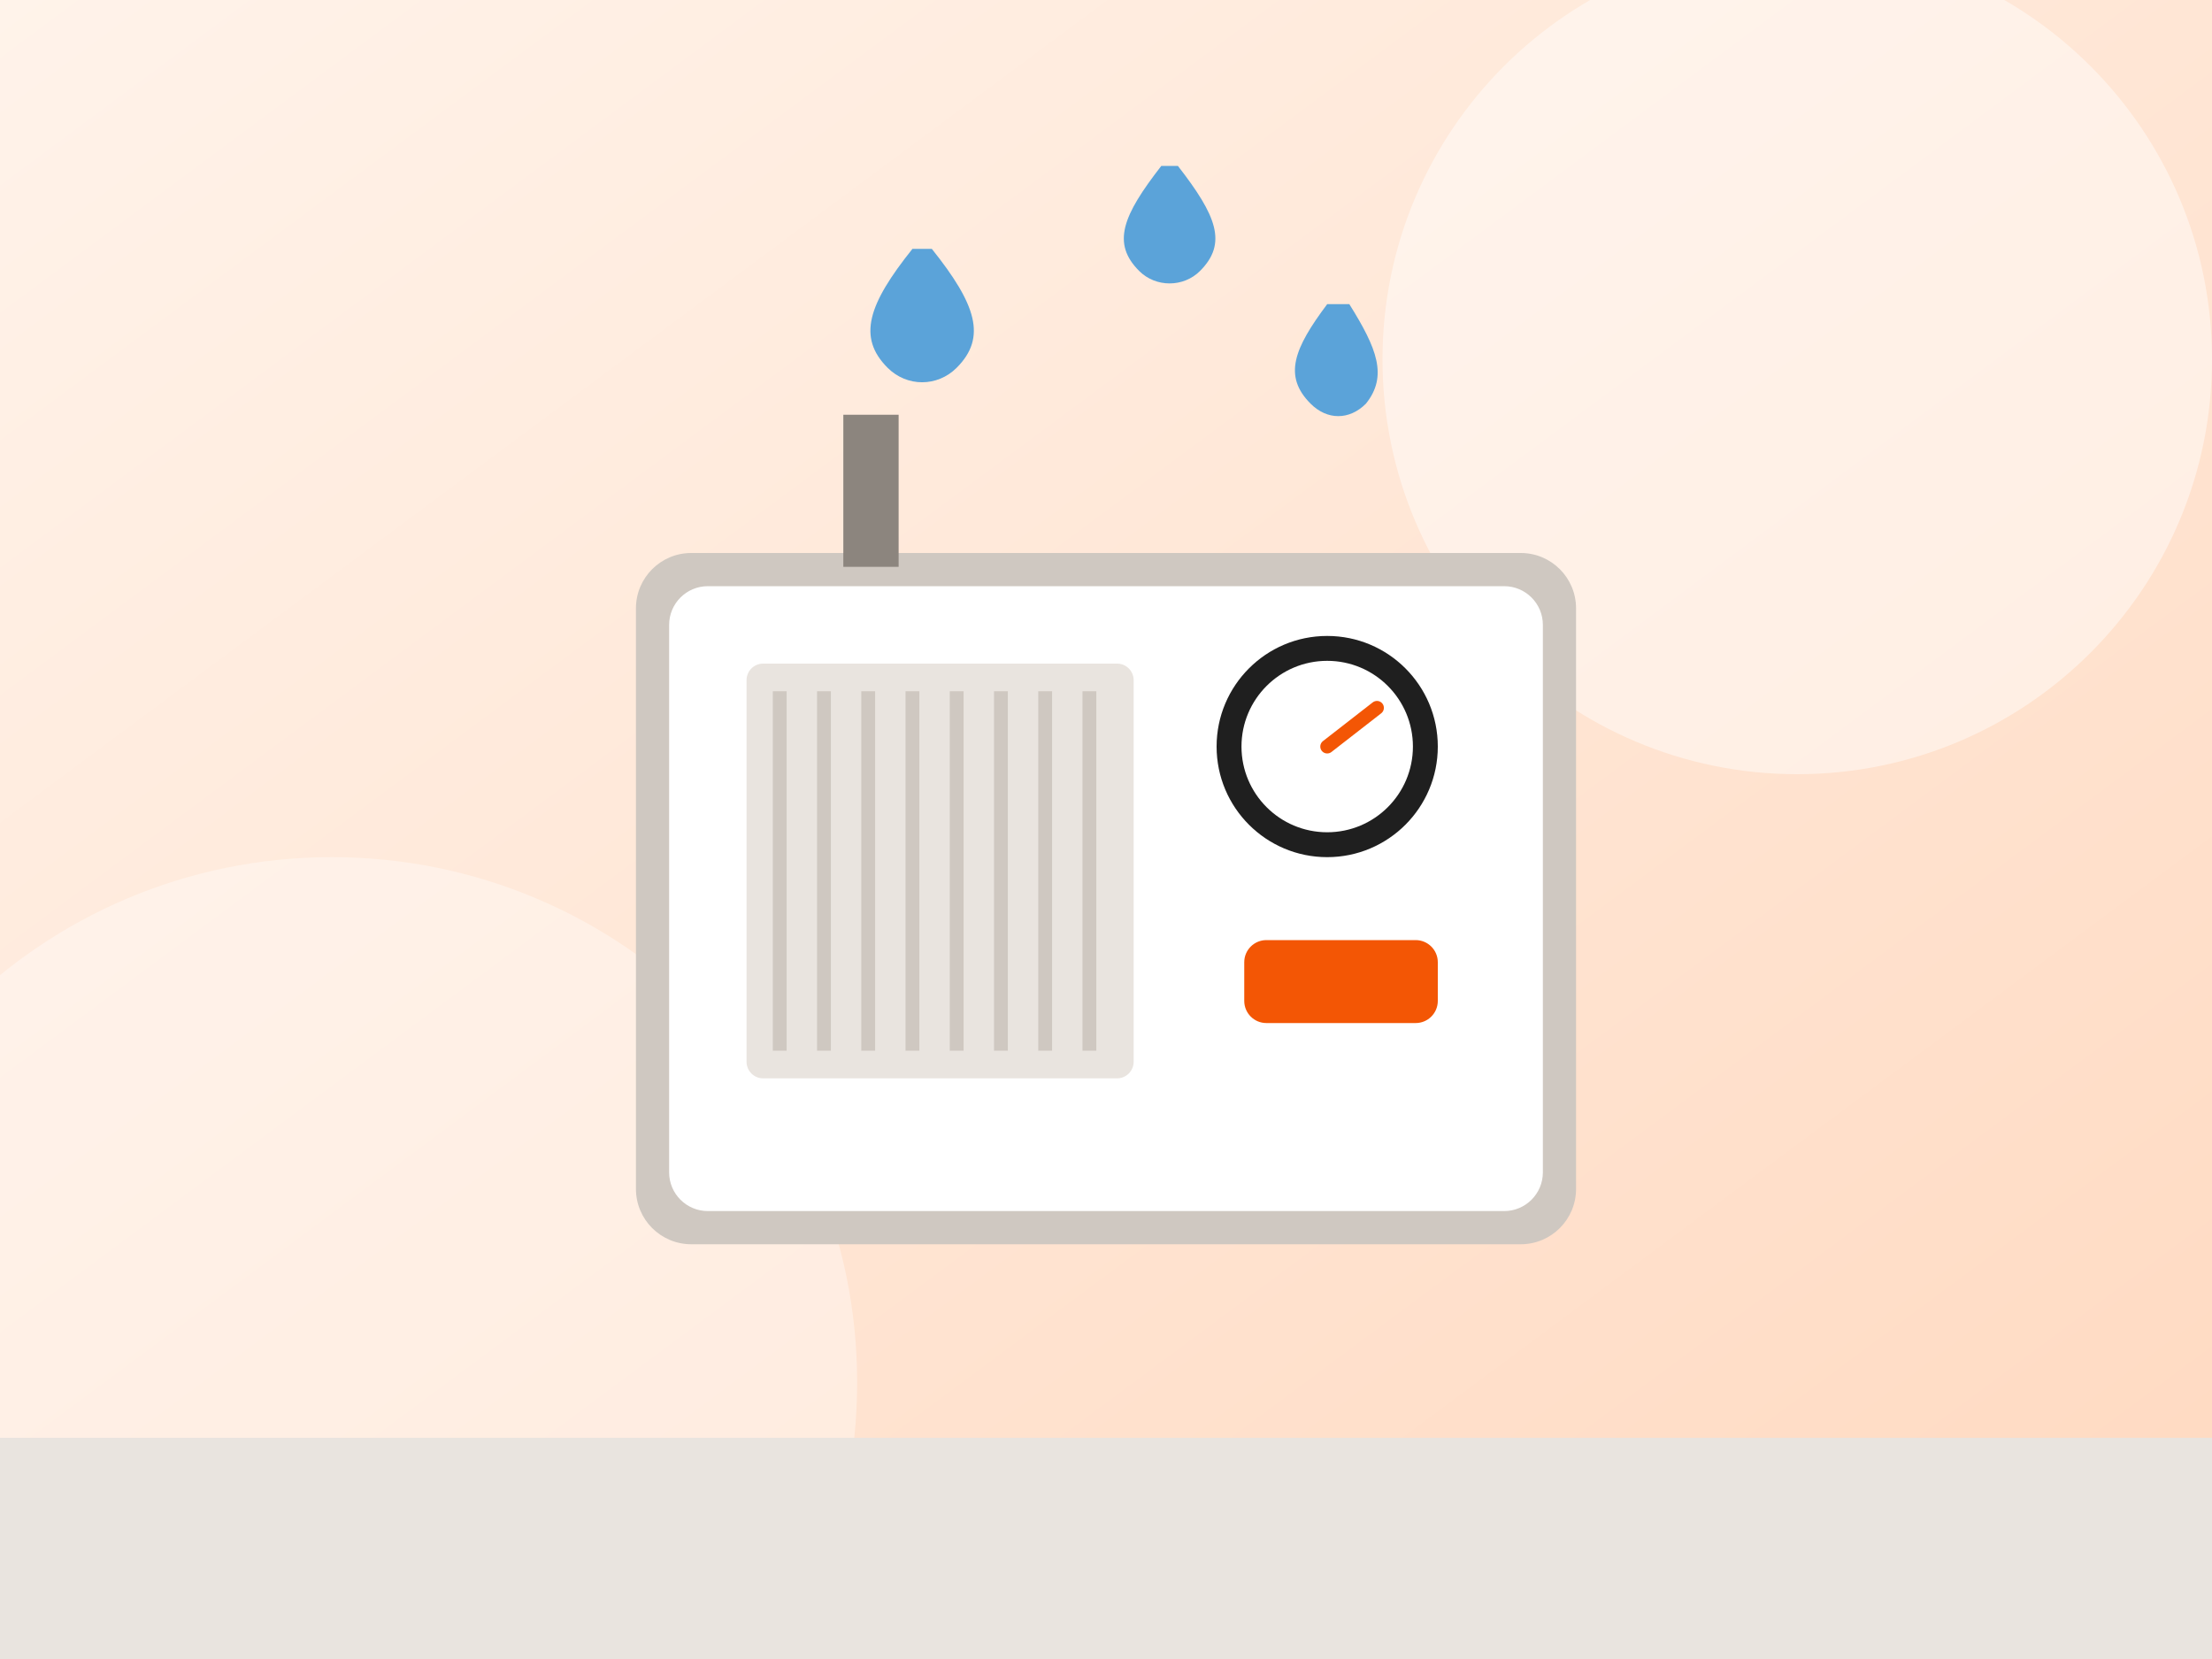
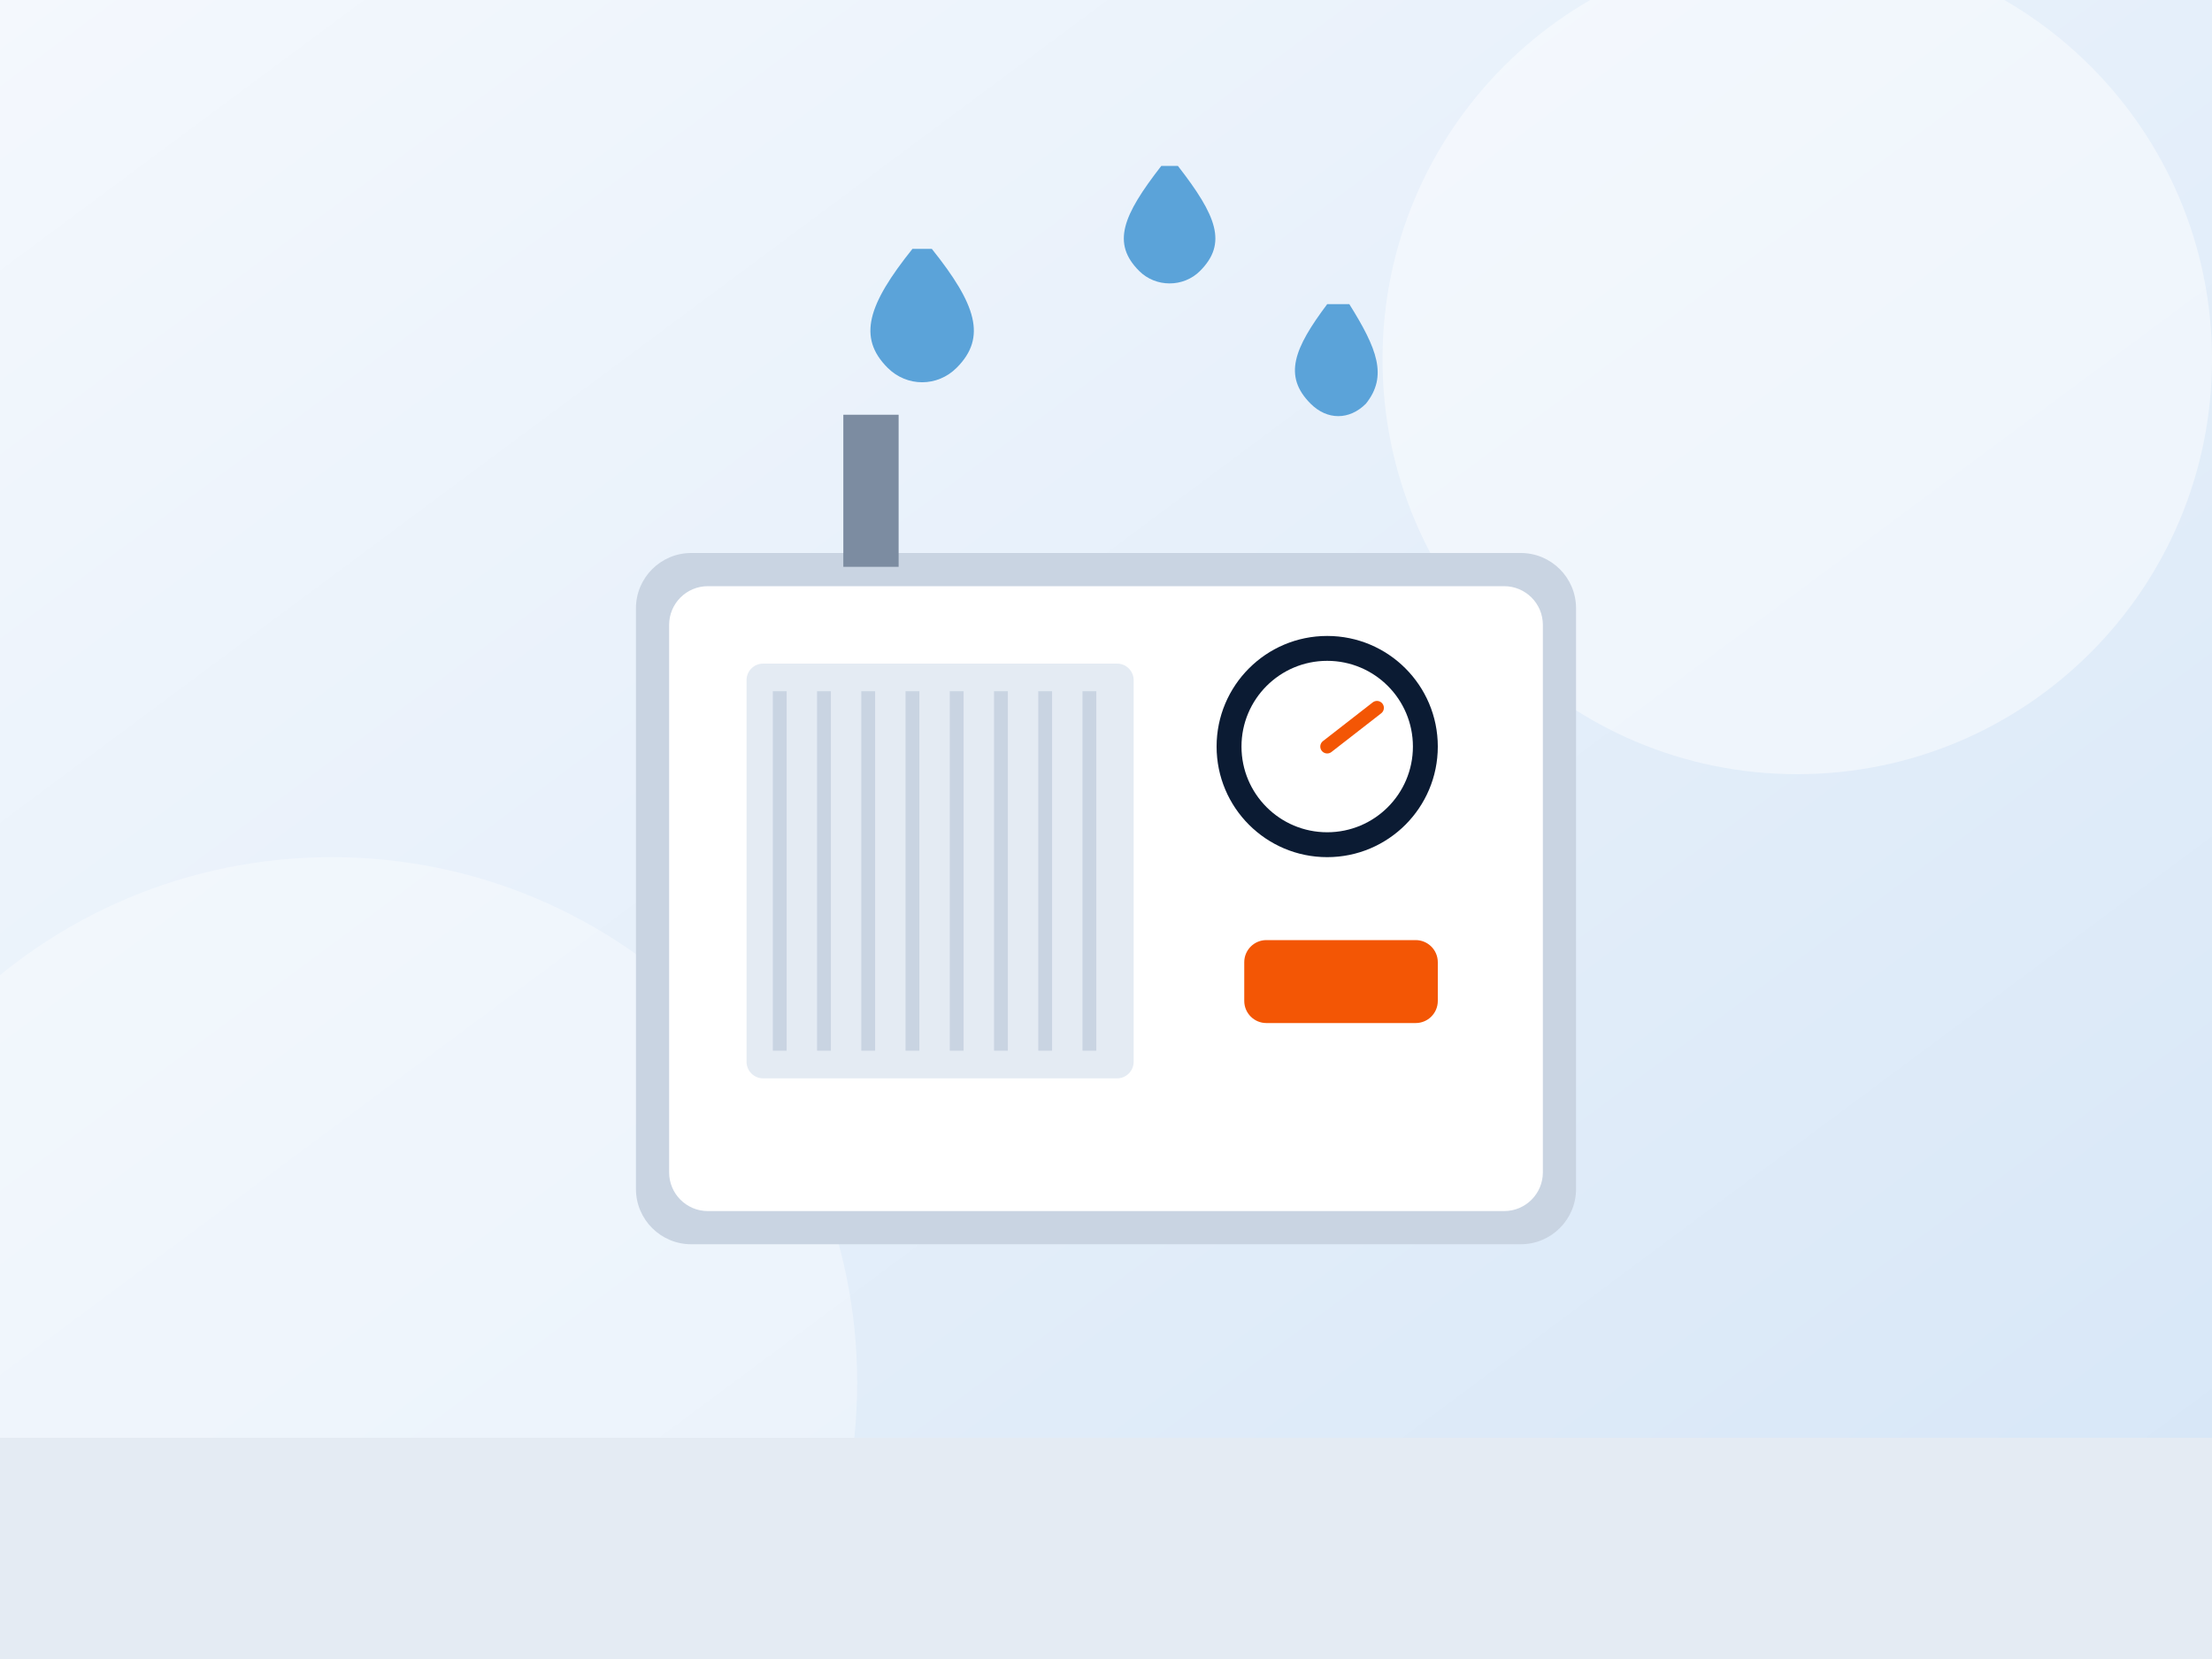
<svg xmlns="http://www.w3.org/2000/svg" viewBox="0 0 800 600" role="img" aria-label="Whole-home humidifier illustration">
  <defs>
    <linearGradient id="g" x1="0" y1="0" x2="1" y2="1">
-       <stop offset="0" stop-color="#FFF3EA" />
-       <stop offset="1" stop-color="#FFD9C0" />
+       <stop offset="0" stop-color="#F4F8FD" />
+       <stop offset="1" stop-color="#D6E6F7" />
    </linearGradient>
  </defs>
  <rect width="800" height="600" fill="url(#g)" />
  <circle cx="650" cy="130" r="150" fill="#fff" opacity=".45" />
  <circle cx="120" cy="500" r="190" fill="#fff" opacity=".35" />
-   <rect y="520" width="800" height="80" fill="#E9E4DF" />
-   <rect x="230" y="200" width="340" height="250" rx="20" fill="#CFC8C1" />
+   <rect y="520" width="800" height="80" fill="#E4EBF3" />
+   <rect x="230" y="200" width="340" height="250" rx="20" fill="#C9D4E2" />
  <rect x="242" y="212" width="316" height="226" rx="14" fill="#FFFFFF" />
-   <rect x="270" y="240" width="140" height="150" rx="6" fill="#E9E4DF" />
-   <path d="M282 250v130" stroke="#CFC8C1" stroke-width="5" />
-   <path d="M298 250v130" stroke="#CFC8C1" stroke-width="5" />
-   <path d="M314 250v130" stroke="#CFC8C1" stroke-width="5" />
-   <path d="M330 250v130" stroke="#CFC8C1" stroke-width="5" />
-   <path d="M346 250v130" stroke="#CFC8C1" stroke-width="5" />
-   <path d="M362 250v130" stroke="#CFC8C1" stroke-width="5" />
-   <path d="M378 250v130" stroke="#CFC8C1" stroke-width="5" />
-   <path d="M394 250v130" stroke="#CFC8C1" stroke-width="5" />
-   <circle cx="480" cy="270" r="40" fill="#1F1F1F" />
+   <rect x="270" y="240" width="140" height="150" rx="6" fill="#E4EBF3" />
+   <path d="M282 250v130" stroke="#C9D4E2" stroke-width="5" />
+   <path d="M298 250v130" stroke="#C9D4E2" stroke-width="5" />
+   <path d="M314 250v130" stroke="#C9D4E2" stroke-width="5" />
+   <path d="M330 250v130" stroke="#C9D4E2" stroke-width="5" />
+   <path d="M346 250v130" stroke="#C9D4E2" stroke-width="5" />
+   <path d="M362 250v130" stroke="#C9D4E2" stroke-width="5" />
+   <path d="M378 250v130" stroke="#C9D4E2" stroke-width="5" />
+   <path d="M394 250v130" stroke="#C9D4E2" stroke-width="5" />
+   <circle cx="480" cy="270" r="40" fill="#0B1B33" />
  <circle cx="480" cy="270" r="31" fill="#FFFFFF" />
  <path d="M480 270l18-14" stroke="#F35605" stroke-width="5" stroke-linecap="round" />
  <rect x="450" y="340" width="70" height="30" rx="8" fill="#F35605" />
  <g fill="#5BA3D9">
    <path d="M330 90c-16 20-20 32-9 43 7 7 18 7 25 0 11-11 7-23-9-43z" />
    <path d="M420 60c-14 18-18 28-8 38 6 6 16 6 22 0 10-10 6-20-8-38z" />
    <path d="M480 110c-12 16-16 26-6 36 6 6 14 6 20 0 8-10 4-20-6-36z" />
  </g>
-   <rect x="305" y="150" width="20" height="55" fill="#8C857E" />
+   <rect x="305" y="150" width="20" height="55" fill="#7C8CA1" />
  <rect x="120" y="470" width="560" height="0" fill="none" />
</svg>
